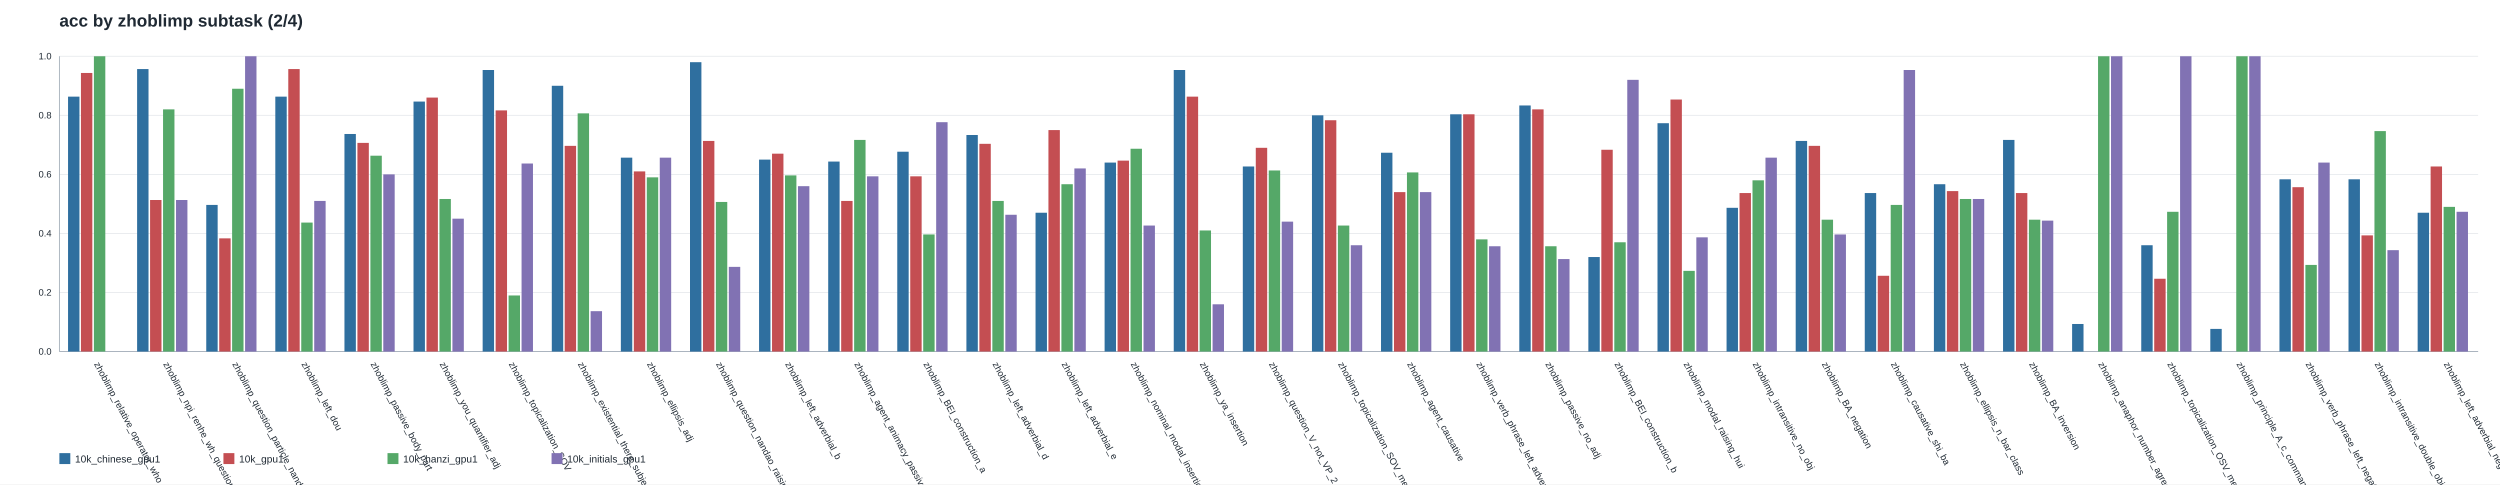
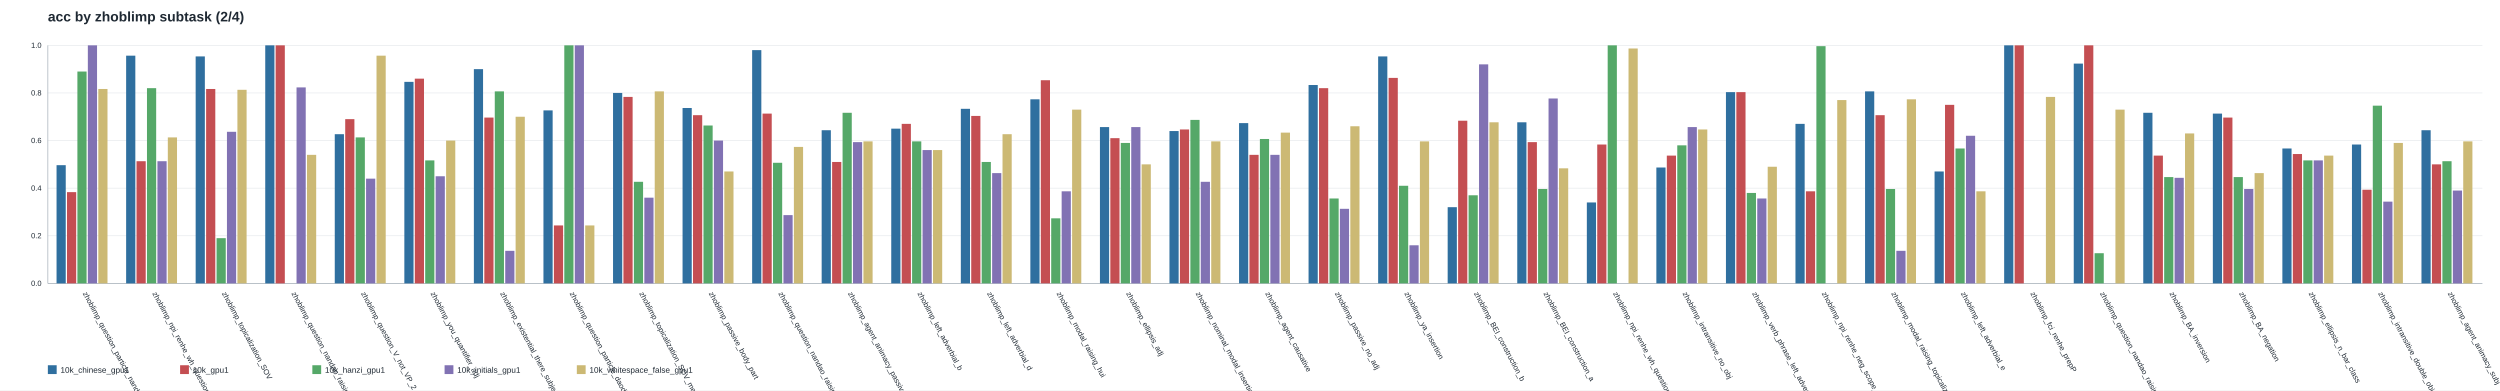
- <svg xmlns="http://www.w3.org/2000/svg" width="3200" height="620" viewBox="0 0 3200 620">
+ <svg xmlns="http://www.w3.org/2000/svg" width="3970" height="620" viewBox="0 0 3970 620">
  <style>text{font-family:Arial,sans-serif;fill:#1f2933}.axis{stroke:#9aa5b1;stroke-width:1}.grid{stroke:#e4e7eb;stroke-width:1}.label{font-size:12px}.title{font-size:22px;font-weight:700}.legend{font-size:13px}</style>
-   <rect width="3200" height="620" fill="#ffffff" />
+   <rect width="3970" height="620" fill="#ffffff" />
  <text x="76" y="34" class="title">acc by zhoblimp subtask (2/4)</text>
-   <line x1="76" y1="450.0" x2="3172" y2="450.0" class="grid" />
+   <line x1="76" y1="450.0" x2="3942" y2="450.0" class="grid" />
  <text x="66" y="454.0" text-anchor="end" class="label">0.0</text>
-   <line x1="76" y1="374.4" x2="3172" y2="374.4" class="grid" />
+   <line x1="76" y1="374.4" x2="3942" y2="374.4" class="grid" />
  <text x="66" y="378.4" text-anchor="end" class="label">0.2</text>
-   <line x1="76" y1="298.8" x2="3172" y2="298.8" class="grid" />
+   <line x1="76" y1="298.8" x2="3942" y2="298.8" class="grid" />
  <text x="66" y="302.8" text-anchor="end" class="label">0.4</text>
-   <line x1="76" y1="223.2" x2="3172" y2="223.2" class="grid" />
+   <line x1="76" y1="223.2" x2="3942" y2="223.2" class="grid" />
  <text x="66" y="227.2" text-anchor="end" class="label">0.6</text>
-   <line x1="76" y1="147.6" x2="3172" y2="147.6" class="grid" />
+   <line x1="76" y1="147.6" x2="3942" y2="147.6" class="grid" />
  <text x="66" y="151.6" text-anchor="end" class="label">0.8</text>
-   <line x1="76" y1="72.0" x2="3172" y2="72.0" class="grid" />
+   <line x1="76" y1="72.0" x2="3942" y2="72.0" class="grid" />
  <text x="66" y="76.0" text-anchor="end" class="label">1.0</text>
  <line x1="76" y1="72" x2="76" y2="450" class="axis" />
-   <line x1="76" y1="450" x2="3172" y2="450" class="axis" />
-   <rect x="87.1" y="123.7" width="14.6" height="326.3" fill="#2f6f9f" />
-   <rect x="103.6" y="93.4" width="14.6" height="356.6" fill="#c44e52" />
-   <rect x="120.2" y="72.0" width="14.6" height="378.0" fill="#55a868" />
-   <rect x="136.8" y="450.0" width="14.6" height="0.0" fill="#8172b3" />
-   <text x="120.2" y="466" transform="rotate(62 120.2 466)" class="label">zhoblimp_relative_operator_who</text>
-   <rect x="175.5" y="88.4" width="14.6" height="361.6" fill="#2f6f9f" />
-   <rect x="192.1" y="256.0" width="14.6" height="194.0" fill="#c44e52" />
-   <rect x="208.7" y="140.0" width="14.6" height="310.0" fill="#55a868" />
-   <rect x="225.3" y="256.0" width="14.6" height="194.0" fill="#8172b3" />
-   <text x="208.7" y="466" transform="rotate(62 208.7 466)" class="label">zhoblimp_npi_renhe_wh_question_su...</text>
-   <rect x="264.0" y="262.3" width="14.6" height="187.7" fill="#2f6f9f" />
-   <rect x="280.6" y="305.1" width="14.6" height="144.9" fill="#c44e52" />
-   <rect x="297.1" y="113.6" width="14.6" height="336.4" fill="#55a868" />
-   <rect x="313.7" y="72.0" width="14.6" height="378.0" fill="#8172b3" />
-   <text x="297.1" y="466" transform="rotate(62 297.1 466)" class="label">zhoblimp_question_particle_nandao</text>
-   <rect x="352.4" y="123.7" width="14.6" height="326.3" fill="#2f6f9f" />
-   <rect x="369.0" y="88.4" width="14.6" height="361.6" fill="#c44e52" />
-   <rect x="385.6" y="284.9" width="14.6" height="165.1" fill="#55a868" />
-   <rect x="402.2" y="257.2" width="14.6" height="192.8" fill="#8172b3" />
-   <text x="385.6" y="466" transform="rotate(62 385.6 466)" class="label">zhoblimp_left_dou</text>
-   <rect x="440.9" y="171.5" width="14.6" height="278.5" fill="#2f6f9f" />
-   <rect x="457.5" y="182.9" width="14.6" height="267.1" fill="#c44e52" />
-   <rect x="474.1" y="199.3" width="14.6" height="250.7" fill="#55a868" />
-   <rect x="490.6" y="223.2" width="14.6" height="226.8" fill="#8172b3" />
-   <text x="474.1" y="466" transform="rotate(62 474.1 466)" class="label">zhoblimp_passive_body_part</text>
-   <rect x="529.3" y="130.0" width="14.6" height="320.0" fill="#2f6f9f" />
-   <rect x="545.9" y="124.9" width="14.6" height="325.1" fill="#c44e52" />
-   <rect x="562.5" y="254.7" width="14.6" height="195.3" fill="#55a868" />
-   <rect x="579.1" y="279.9" width="14.6" height="170.1" fill="#8172b3" />
-   <text x="562.5" y="466" transform="rotate(62 562.5 466)" class="label">zhoblimp_you_quantifier_adj</text>
-   <rect x="617.8" y="89.6" width="14.6" height="360.4" fill="#2f6f9f" />
-   <rect x="634.4" y="141.3" width="14.6" height="308.7" fill="#c44e52" />
-   <rect x="651.0" y="378.2" width="14.6" height="71.8" fill="#55a868" />
-   <rect x="667.6" y="209.3" width="14.6" height="240.7" fill="#8172b3" />
-   <text x="651.0" y="466" transform="rotate(62 651.0 466)" class="label">zhoblimp_topicalization_SOV</text>
-   <rect x="706.3" y="109.8" width="14.6" height="340.2" fill="#2f6f9f" />
-   <rect x="722.8" y="186.7" width="14.6" height="263.3" fill="#c44e52" />
-   <rect x="739.4" y="145.1" width="14.6" height="304.9" fill="#55a868" />
-   <rect x="756.0" y="398.3" width="14.6" height="51.7" fill="#8172b3" />
-   <text x="739.4" y="466" transform="rotate(62 739.4 466)" class="label">zhoblimp_existential_there_subjec...</text>
-   <rect x="794.7" y="201.8" width="14.6" height="248.2" fill="#2f6f9f" />
-   <rect x="811.3" y="219.4" width="14.6" height="230.6" fill="#c44e52" />
-   <rect x="827.9" y="227.0" width="14.6" height="223.0" fill="#55a868" />
-   <rect x="844.5" y="201.8" width="14.6" height="248.2" fill="#8172b3" />
-   <text x="827.9" y="466" transform="rotate(62 827.9 466)" class="label">zhoblimp_ellipsis_adj</text>
-   <rect x="883.2" y="79.6" width="14.6" height="370.4" fill="#2f6f9f" />
-   <rect x="899.8" y="180.4" width="14.6" height="269.6" fill="#c44e52" />
-   <rect x="916.3" y="258.5" width="14.6" height="191.5" fill="#55a868" />
-   <rect x="932.9" y="341.6" width="14.6" height="108.4" fill="#8172b3" />
-   <text x="916.3" y="466" transform="rotate(62 916.3 466)" class="label">zhoblimp_question_nandao_raising_3</text>
-   <rect x="971.6" y="204.3" width="14.6" height="245.7" fill="#2f6f9f" />
-   <rect x="988.2" y="196.7" width="14.6" height="253.3" fill="#c44e52" />
-   <rect x="1004.8" y="224.5" width="14.6" height="225.5" fill="#55a868" />
-   <rect x="1021.4" y="238.3" width="14.6" height="211.7" fill="#8172b3" />
-   <text x="1004.8" y="466" transform="rotate(62 1004.8 466)" class="label">zhoblimp_left_adverbial_b</text>
-   <rect x="1060.1" y="206.8" width="14.6" height="243.2" fill="#2f6f9f" />
-   <rect x="1076.7" y="257.2" width="14.6" height="192.8" fill="#c44e52" />
-   <rect x="1093.3" y="179.1" width="14.6" height="270.9" fill="#55a868" />
-   <rect x="1109.8" y="225.7" width="14.6" height="224.3" fill="#8172b3" />
-   <text x="1093.3" y="466" transform="rotate(62 1093.3 466)" class="label">zhoblimp_agent_animacy_passive</text>
-   <rect x="1148.5" y="194.2" width="14.6" height="255.8" fill="#2f6f9f" />
-   <rect x="1165.1" y="225.7" width="14.6" height="224.3" fill="#c44e52" />
-   <rect x="1181.7" y="300.1" width="14.6" height="149.9" fill="#55a868" />
-   <rect x="1198.3" y="156.4" width="14.6" height="293.6" fill="#8172b3" />
-   <text x="1181.7" y="466" transform="rotate(62 1181.7 466)" class="label">zhoblimp_BEI_construction_a</text>
-   <rect x="1237.0" y="172.8" width="14.6" height="277.2" fill="#2f6f9f" />
-   <rect x="1253.6" y="184.1" width="14.6" height="265.9" fill="#c44e52" />
-   <rect x="1270.2" y="257.2" width="14.6" height="192.8" fill="#55a868" />
-   <rect x="1286.8" y="274.9" width="14.6" height="175.1" fill="#8172b3" />
-   <text x="1270.2" y="466" transform="rotate(62 1270.2 466)" class="label">zhoblimp_left_adverbial_d</text>
-   <rect x="1325.5" y="272.3" width="14.6" height="177.7" fill="#2f6f9f" />
-   <rect x="1342.0" y="166.5" width="14.6" height="283.5" fill="#c44e52" />
-   <rect x="1358.6" y="235.8" width="14.6" height="214.2" fill="#55a868" />
-   <rect x="1375.2" y="215.6" width="14.6" height="234.4" fill="#8172b3" />
-   <text x="1358.6" y="466" transform="rotate(62 1358.6 466)" class="label">zhoblimp_left_adverbial_e</text>
-   <rect x="1413.9" y="208.1" width="14.6" height="241.9" fill="#2f6f9f" />
-   <rect x="1430.5" y="205.6" width="14.6" height="244.4" fill="#c44e52" />
-   <rect x="1447.1" y="190.4" width="14.6" height="259.6" fill="#55a868" />
-   <rect x="1463.7" y="288.7" width="14.6" height="161.3" fill="#8172b3" />
-   <text x="1447.1" y="466" transform="rotate(62 1447.1 466)" class="label">zhoblimp_nominal_modal_insertion</text>
-   <rect x="1502.4" y="89.6" width="14.6" height="360.4" fill="#2f6f9f" />
-   <rect x="1519.0" y="123.7" width="14.6" height="326.3" fill="#c44e52" />
-   <rect x="1535.5" y="295.0" width="14.6" height="155.0" fill="#55a868" />
-   <rect x="1552.1" y="389.5" width="14.6" height="60.5" fill="#8172b3" />
-   <text x="1535.5" y="466" transform="rotate(62 1535.5 466)" class="label">zhoblimp_ya_insertion</text>
-   <rect x="1590.8" y="213.1" width="14.6" height="236.9" fill="#2f6f9f" />
-   <rect x="1607.4" y="189.2" width="14.6" height="260.8" fill="#c44e52" />
-   <rect x="1624.0" y="218.2" width="14.6" height="231.8" fill="#55a868" />
-   <rect x="1640.6" y="283.7" width="14.6" height="166.3" fill="#8172b3" />
-   <text x="1624.0" y="466" transform="rotate(62 1624.0 466)" class="label">zhoblimp_question_V_not_VP_2</text>
-   <rect x="1679.3" y="147.6" width="14.6" height="302.4" fill="#2f6f9f" />
-   <rect x="1695.9" y="153.9" width="14.6" height="296.1" fill="#c44e52" />
-   <rect x="1712.5" y="288.7" width="14.6" height="161.3" fill="#55a868" />
-   <rect x="1729.0" y="313.9" width="14.6" height="136.1" fill="#8172b3" />
-   <text x="1712.5" y="466" transform="rotate(62 1712.5 466)" class="label">zhoblimp_topicalization_SOV_mei</text>
-   <rect x="1767.7" y="195.5" width="14.6" height="254.5" fill="#2f6f9f" />
-   <rect x="1784.3" y="245.9" width="14.6" height="204.1" fill="#c44e52" />
-   <rect x="1800.9" y="220.7" width="14.6" height="229.3" fill="#55a868" />
-   <rect x="1817.5" y="245.9" width="14.6" height="204.1" fill="#8172b3" />
-   <text x="1800.9" y="466" transform="rotate(62 1800.9 466)" class="label">zhoblimp_agent_causative</text>
-   <rect x="1856.2" y="146.3" width="14.6" height="303.7" fill="#2f6f9f" />
-   <rect x="1872.8" y="146.3" width="14.6" height="303.7" fill="#c44e52" />
-   <rect x="1889.4" y="306.4" width="14.6" height="143.6" fill="#55a868" />
-   <rect x="1906.0" y="315.2" width="14.6" height="134.8" fill="#8172b3" />
-   <text x="1889.4" y="466" transform="rotate(62 1889.4 466)" class="label">zhoblimp_verb_phrase_left_adverbi...</text>
-   <rect x="1944.7" y="135.0" width="14.6" height="315.0" fill="#2f6f9f" />
-   <rect x="1961.2" y="140.0" width="14.6" height="310.0" fill="#c44e52" />
-   <rect x="1977.8" y="315.2" width="14.6" height="134.8" fill="#55a868" />
-   <rect x="1994.4" y="331.6" width="14.6" height="118.4" fill="#8172b3" />
-   <text x="1977.8" y="466" transform="rotate(62 1977.8 466)" class="label">zhoblimp_passive_no_adj</text>
-   <rect x="2033.1" y="329.0" width="14.6" height="121.0" fill="#2f6f9f" />
-   <rect x="2049.7" y="191.7" width="14.6" height="258.3" fill="#c44e52" />
-   <rect x="2066.3" y="310.1" width="14.6" height="139.9" fill="#55a868" />
-   <rect x="2082.9" y="102.2" width="14.6" height="347.8" fill="#8172b3" />
-   <text x="2066.3" y="466" transform="rotate(62 2066.3 466)" class="label">zhoblimp_BEI_construction_b</text>
-   <rect x="2121.6" y="157.7" width="14.6" height="292.3" fill="#2f6f9f" />
-   <rect x="2138.2" y="127.4" width="14.6" height="322.6" fill="#c44e52" />
-   <rect x="2154.7" y="346.7" width="14.6" height="103.3" fill="#55a868" />
-   <rect x="2171.3" y="303.8" width="14.6" height="146.2" fill="#8172b3" />
-   <text x="2154.7" y="466" transform="rotate(62 2154.7 466)" class="label">zhoblimp_modal_raising_hui</text>
-   <rect x="2210.0" y="266.0" width="14.6" height="184.0" fill="#2f6f9f" />
-   <rect x="2226.6" y="247.1" width="14.6" height="202.9" fill="#c44e52" />
-   <rect x="2243.2" y="230.8" width="14.6" height="219.2" fill="#55a868" />
-   <rect x="2259.8" y="201.8" width="14.6" height="248.2" fill="#8172b3" />
-   <text x="2243.2" y="466" transform="rotate(62 2243.2 466)" class="label">zhoblimp_intransitive_no_obj</text>
-   <rect x="2298.5" y="180.4" width="14.6" height="269.6" fill="#2f6f9f" />
-   <rect x="2315.1" y="186.7" width="14.6" height="263.3" fill="#c44e52" />
-   <rect x="2331.7" y="281.2" width="14.6" height="168.8" fill="#55a868" />
-   <rect x="2348.2" y="300.1" width="14.6" height="149.9" fill="#8172b3" />
-   <text x="2331.7" y="466" transform="rotate(62 2331.7 466)" class="label">zhoblimp_BA_negation</text>
-   <rect x="2386.9" y="247.1" width="14.6" height="202.9" fill="#2f6f9f" />
-   <rect x="2403.5" y="353.0" width="14.6" height="97.0" fill="#c44e52" />
-   <rect x="2420.1" y="262.3" width="14.6" height="187.7" fill="#55a868" />
-   <rect x="2436.7" y="89.6" width="14.6" height="360.4" fill="#8172b3" />
-   <text x="2420.1" y="466" transform="rotate(62 2420.1 466)" class="label">zhoblimp_causative_shi_ba</text>
-   <rect x="2475.4" y="235.8" width="14.6" height="214.2" fill="#2f6f9f" />
-   <rect x="2492.0" y="244.6" width="14.6" height="205.4" fill="#c44e52" />
-   <rect x="2508.6" y="254.7" width="14.6" height="195.3" fill="#55a868" />
-   <rect x="2525.2" y="254.7" width="14.6" height="195.3" fill="#8172b3" />
-   <text x="2508.6" y="466" transform="rotate(62 2508.6 466)" class="label">zhoblimp_ellipsis_n_bar_class</text>
-   <rect x="2563.9" y="179.1" width="14.6" height="270.9" fill="#2f6f9f" />
-   <rect x="2580.4" y="247.1" width="14.6" height="202.9" fill="#c44e52" />
-   <rect x="2597.0" y="281.2" width="14.6" height="168.8" fill="#55a868" />
-   <rect x="2613.6" y="282.4" width="14.6" height="167.6" fill="#8172b3" />
-   <text x="2597.0" y="466" transform="rotate(62 2597.0 466)" class="label">zhoblimp_BA_inversion</text>
-   <rect x="2652.3" y="414.7" width="14.6" height="35.3" fill="#2f6f9f" />
-   <rect x="2668.9" y="450.0" width="14.6" height="0.0" fill="#c44e52" />
-   <rect x="2685.5" y="72.0" width="14.6" height="378.0" fill="#55a868" />
-   <rect x="2702.1" y="72.0" width="14.6" height="378.0" fill="#8172b3" />
-   <text x="2685.5" y="466" transform="rotate(62 2685.5 466)" class="label">zhoblimp_anaphor_number_agreement</text>
-   <rect x="2740.8" y="313.9" width="14.6" height="136.1" fill="#2f6f9f" />
-   <rect x="2757.4" y="356.8" width="14.6" height="93.2" fill="#c44e52" />
-   <rect x="2773.9" y="271.1" width="14.6" height="178.9" fill="#55a868" />
-   <rect x="2790.5" y="72.0" width="14.6" height="378.0" fill="#8172b3" />
-   <text x="2773.9" y="466" transform="rotate(62 2773.9 466)" class="label">zhoblimp_topicalization_OSV_mei</text>
-   <rect x="2829.2" y="421.0" width="14.6" height="29.0" fill="#2f6f9f" />
-   <rect x="2845.8" y="450.0" width="14.6" height="0.0" fill="#c44e52" />
-   <rect x="2862.4" y="72.0" width="14.6" height="378.0" fill="#55a868" />
-   <rect x="2879.0" y="72.0" width="14.6" height="378.0" fill="#8172b3" />
-   <text x="2862.4" y="466" transform="rotate(62 2862.4 466)" class="label">zhoblimp_principle_A_c_command_nu...</text>
-   <rect x="2917.7" y="229.5" width="14.6" height="220.5" fill="#2f6f9f" />
-   <rect x="2934.3" y="239.6" width="14.6" height="210.4" fill="#c44e52" />
-   <rect x="2950.9" y="339.1" width="14.6" height="110.9" fill="#55a868" />
-   <rect x="2967.4" y="208.1" width="14.6" height="241.9" fill="#8172b3" />
-   <text x="2950.9" y="466" transform="rotate(62 2950.9 466)" class="label">zhoblimp_verb_phrase_left_negation</text>
-   <rect x="3006.1" y="229.5" width="14.6" height="220.5" fill="#2f6f9f" />
-   <rect x="3022.7" y="301.3" width="14.6" height="148.7" fill="#c44e52" />
-   <rect x="3039.3" y="167.8" width="14.6" height="282.2" fill="#55a868" />
-   <rect x="3055.9" y="320.2" width="14.6" height="129.8" fill="#8172b3" />
-   <text x="3039.3" y="466" transform="rotate(62 3039.3 466)" class="label">zhoblimp_intransitive_double_obj</text>
-   <rect x="3094.6" y="272.3" width="14.6" height="177.7" fill="#2f6f9f" />
-   <rect x="3111.2" y="213.1" width="14.6" height="236.9" fill="#c44e52" />
-   <rect x="3127.8" y="264.8" width="14.6" height="185.2" fill="#55a868" />
-   <rect x="3144.4" y="271.1" width="14.6" height="178.9" fill="#8172b3" />
-   <text x="3127.8" y="466" transform="rotate(62 3127.8 466)" class="label">zhoblimp_left_adverbial_negation</text>
+   <line x1="76" y1="450" x2="3942" y2="450" class="axis" />
+   <rect x="89.8" y="262.3" width="14.6" height="187.7" fill="#2f6f9f" />
+   <rect x="106.4" y="305.1" width="14.6" height="144.9" fill="#c44e52" />
+   <rect x="122.9" y="113.6" width="14.6" height="336.4" fill="#55a868" />
+   <rect x="139.5" y="72.0" width="14.6" height="378.0" fill="#8172b3" />
+   <rect x="156.1" y="141.3" width="14.6" height="308.7" fill="#ccb974" />
+   <text x="131.2" y="466" transform="rotate(62 131.2 466)" class="label">zhoblimp_question_particle_nandao</text>
+   <rect x="200.3" y="88.4" width="14.6" height="361.6" fill="#2f6f9f" />
+   <rect x="216.8" y="256.0" width="14.6" height="194.0" fill="#c44e52" />
+   <rect x="233.4" y="140.0" width="14.6" height="310.0" fill="#55a868" />
+   <rect x="250.0" y="256.0" width="14.6" height="194.0" fill="#8172b3" />
+   <rect x="266.5" y="218.2" width="14.6" height="231.8" fill="#ccb974" />
+   <text x="241.7" y="466" transform="rotate(62 241.7 466)" class="label">zhoblimp_npi_renhe_wh_question_su...</text>
+   <rect x="310.7" y="89.6" width="14.6" height="360.4" fill="#2f6f9f" />
+   <rect x="327.3" y="141.3" width="14.6" height="308.7" fill="#c44e52" />
+   <rect x="343.9" y="378.2" width="14.6" height="71.8" fill="#55a868" />
+   <rect x="360.4" y="209.3" width="14.6" height="240.7" fill="#8172b3" />
+   <rect x="377.0" y="142.6" width="14.6" height="307.4" fill="#ccb974" />
+   <text x="352.1" y="466" transform="rotate(62 352.1 466)" class="label">zhoblimp_topicalization_SOV</text>
+   <rect x="421.2" y="72.0" width="14.6" height="378.0" fill="#2f6f9f" />
+   <rect x="437.7" y="72.0" width="14.6" height="378.0" fill="#c44e52" />
+   <rect x="454.3" y="450.0" width="14.6" height="0.0" fill="#55a868" />
+   <rect x="470.9" y="138.8" width="14.6" height="311.2" fill="#8172b3" />
+   <rect x="487.5" y="245.9" width="14.6" height="204.1" fill="#ccb974" />
+   <text x="462.6" y="466" transform="rotate(62 462.6 466)" class="label">zhoblimp_question_nandao_raising_...</text>
+   <rect x="531.6" y="213.1" width="14.6" height="236.9" fill="#2f6f9f" />
+   <rect x="548.2" y="189.2" width="14.6" height="260.8" fill="#c44e52" />
+   <rect x="564.8" y="218.2" width="14.6" height="231.8" fill="#55a868" />
+   <rect x="581.3" y="283.7" width="14.6" height="166.3" fill="#8172b3" />
+   <rect x="597.9" y="88.4" width="14.6" height="361.6" fill="#ccb974" />
+   <text x="573.1" y="466" transform="rotate(62 573.1 466)" class="label">zhoblimp_question_V_not_VP_2</text>
+   <rect x="642.1" y="130.0" width="14.6" height="320.0" fill="#2f6f9f" />
+   <rect x="658.7" y="124.9" width="14.6" height="325.1" fill="#c44e52" />
+   <rect x="675.2" y="254.7" width="14.6" height="195.3" fill="#55a868" />
+   <rect x="691.8" y="279.9" width="14.6" height="170.1" fill="#8172b3" />
+   <rect x="708.4" y="223.2" width="14.6" height="226.8" fill="#ccb974" />
+   <text x="683.5" y="466" transform="rotate(62 683.5 466)" class="label">zhoblimp_you_quantifier_adj</text>
+   <rect x="752.5" y="109.8" width="14.6" height="340.2" fill="#2f6f9f" />
+   <rect x="769.1" y="186.7" width="14.6" height="263.3" fill="#c44e52" />
+   <rect x="785.7" y="145.1" width="14.6" height="304.9" fill="#55a868" />
+   <rect x="802.3" y="398.3" width="14.6" height="51.7" fill="#8172b3" />
+   <rect x="818.8" y="185.4" width="14.6" height="264.6" fill="#ccb974" />
+   <text x="794.0" y="466" transform="rotate(62 794.0 466)" class="label">zhoblimp_existential_there_subjec...</text>
+   <rect x="863.0" y="175.3" width="14.6" height="274.7" fill="#2f6f9f" />
+   <rect x="879.6" y="358.0" width="14.6" height="92.0" fill="#c44e52" />
+   <rect x="896.1" y="72.0" width="14.6" height="378.0" fill="#55a868" />
+   <rect x="912.7" y="72.0" width="14.6" height="378.0" fill="#8172b3" />
+   <rect x="929.3" y="358.0" width="14.6" height="92.0" fill="#ccb974" />
+   <text x="904.4" y="466" transform="rotate(62 904.4 466)" class="label">zhoblimp_question_particle_daodi_...</text>
+   <rect x="973.5" y="147.6" width="14.6" height="302.4" fill="#2f6f9f" />
+   <rect x="990.0" y="153.9" width="14.6" height="296.1" fill="#c44e52" />
+   <rect x="1006.6" y="288.7" width="14.6" height="161.3" fill="#55a868" />
+   <rect x="1023.2" y="313.9" width="14.6" height="136.1" fill="#8172b3" />
+   <rect x="1039.7" y="145.1" width="14.6" height="304.9" fill="#ccb974" />
+   <text x="1014.9" y="466" transform="rotate(62 1014.9 466)" class="label">zhoblimp_topicalization_SOV_mei</text>
+   <rect x="1083.9" y="171.5" width="14.6" height="278.5" fill="#2f6f9f" />
+   <rect x="1100.5" y="182.9" width="14.6" height="267.1" fill="#c44e52" />
+   <rect x="1117.1" y="199.3" width="14.6" height="250.7" fill="#55a868" />
+   <rect x="1133.6" y="223.2" width="14.6" height="226.8" fill="#8172b3" />
+   <rect x="1150.2" y="272.3" width="14.6" height="177.7" fill="#ccb974" />
+   <text x="1125.3" y="466" transform="rotate(62 1125.3 466)" class="label">zhoblimp_passive_body_part</text>
+   <rect x="1194.4" y="79.6" width="14.6" height="370.4" fill="#2f6f9f" />
+   <rect x="1210.9" y="180.4" width="14.6" height="269.6" fill="#c44e52" />
+   <rect x="1227.5" y="258.5" width="14.6" height="191.5" fill="#55a868" />
+   <rect x="1244.1" y="341.6" width="14.6" height="108.4" fill="#8172b3" />
+   <rect x="1260.7" y="233.3" width="14.6" height="216.7" fill="#ccb974" />
+   <text x="1235.8" y="466" transform="rotate(62 1235.8 466)" class="label">zhoblimp_question_nandao_raising_3</text>
+   <rect x="1304.8" y="206.8" width="14.6" height="243.2" fill="#2f6f9f" />
+   <rect x="1321.4" y="257.2" width="14.6" height="192.8" fill="#c44e52" />
+   <rect x="1338.0" y="179.1" width="14.6" height="270.9" fill="#55a868" />
+   <rect x="1354.5" y="225.7" width="14.6" height="224.3" fill="#8172b3" />
+   <rect x="1371.1" y="224.5" width="14.6" height="225.5" fill="#ccb974" />
+   <text x="1346.3" y="466" transform="rotate(62 1346.3 466)" class="label">zhoblimp_agent_animacy_passive</text>
+   <rect x="1415.3" y="204.3" width="14.6" height="245.7" fill="#2f6f9f" />
+   <rect x="1431.9" y="196.7" width="14.6" height="253.3" fill="#c44e52" />
+   <rect x="1448.4" y="224.5" width="14.6" height="225.5" fill="#55a868" />
+   <rect x="1465.0" y="238.3" width="14.6" height="211.7" fill="#8172b3" />
+   <rect x="1481.6" y="238.3" width="14.6" height="211.7" fill="#ccb974" />
+   <text x="1456.7" y="466" transform="rotate(62 1456.7 466)" class="label">zhoblimp_left_adverbial_b</text>
+   <rect x="1525.8" y="172.8" width="14.6" height="277.2" fill="#2f6f9f" />
+   <rect x="1542.3" y="184.1" width="14.6" height="265.9" fill="#c44e52" />
+   <rect x="1558.9" y="257.2" width="14.6" height="192.8" fill="#55a868" />
+   <rect x="1575.5" y="274.9" width="14.6" height="175.1" fill="#8172b3" />
+   <rect x="1592.0" y="213.1" width="14.6" height="236.9" fill="#ccb974" />
+   <text x="1567.2" y="466" transform="rotate(62 1567.2 466)" class="label">zhoblimp_left_adverbial_d</text>
+   <rect x="1636.2" y="157.7" width="14.6" height="292.3" fill="#2f6f9f" />
+   <rect x="1652.8" y="127.4" width="14.6" height="322.6" fill="#c44e52" />
+   <rect x="1669.3" y="346.7" width="14.6" height="103.3" fill="#55a868" />
+   <rect x="1685.9" y="303.8" width="14.6" height="146.2" fill="#8172b3" />
+   <rect x="1702.5" y="174.1" width="14.6" height="275.9" fill="#ccb974" />
+   <text x="1677.6" y="466" transform="rotate(62 1677.6 466)" class="label">zhoblimp_modal_raising_hui</text>
+   <rect x="1746.7" y="201.8" width="14.6" height="248.2" fill="#2f6f9f" />
+   <rect x="1763.2" y="219.4" width="14.6" height="230.6" fill="#c44e52" />
+   <rect x="1779.8" y="227.0" width="14.6" height="223.0" fill="#55a868" />
+   <rect x="1796.4" y="201.8" width="14.6" height="248.2" fill="#8172b3" />
+   <rect x="1812.9" y="261.0" width="14.6" height="189.0" fill="#ccb974" />
+   <text x="1788.1" y="466" transform="rotate(62 1788.1 466)" class="label">zhoblimp_ellipsis_adj</text>
+   <rect x="1857.1" y="208.1" width="14.6" height="241.9" fill="#2f6f9f" />
+   <rect x="1873.7" y="205.6" width="14.6" height="244.4" fill="#c44e52" />
+   <rect x="1890.3" y="190.4" width="14.6" height="259.6" fill="#55a868" />
+   <rect x="1906.8" y="288.7" width="14.6" height="161.3" fill="#8172b3" />
+   <rect x="1923.4" y="224.5" width="14.6" height="225.5" fill="#ccb974" />
+   <text x="1898.5" y="466" transform="rotate(62 1898.5 466)" class="label">zhoblimp_nominal_modal_insertion</text>
+   <rect x="1967.6" y="195.5" width="14.6" height="254.5" fill="#2f6f9f" />
+   <rect x="1984.1" y="245.9" width="14.6" height="204.1" fill="#c44e52" />
+   <rect x="2000.7" y="220.7" width="14.6" height="229.3" fill="#55a868" />
+   <rect x="2017.3" y="245.9" width="14.6" height="204.1" fill="#8172b3" />
+   <rect x="2033.9" y="210.6" width="14.6" height="239.4" fill="#ccb974" />
+   <text x="2009.0" y="466" transform="rotate(62 2009.0 466)" class="label">zhoblimp_agent_causative</text>
+   <rect x="2078.0" y="135.0" width="14.6" height="315.0" fill="#2f6f9f" />
+   <rect x="2094.6" y="140.0" width="14.6" height="310.0" fill="#c44e52" />
+   <rect x="2111.2" y="315.2" width="14.6" height="134.8" fill="#55a868" />
+   <rect x="2127.7" y="331.6" width="14.6" height="118.4" fill="#8172b3" />
+   <rect x="2144.3" y="200.5" width="14.6" height="249.5" fill="#ccb974" />
+   <text x="2119.5" y="466" transform="rotate(62 2119.5 466)" class="label">zhoblimp_passive_no_adj</text>
+   <rect x="2188.5" y="89.6" width="14.6" height="360.4" fill="#2f6f9f" />
+   <rect x="2205.1" y="123.7" width="14.6" height="326.3" fill="#c44e52" />
+   <rect x="2221.6" y="295.0" width="14.6" height="155.0" fill="#55a868" />
+   <rect x="2238.2" y="389.5" width="14.6" height="60.5" fill="#8172b3" />
+   <rect x="2254.8" y="224.5" width="14.6" height="225.5" fill="#ccb974" />
+   <text x="2229.9" y="466" transform="rotate(62 2229.9 466)" class="label">zhoblimp_ya_insertion</text>
+   <rect x="2298.9" y="329.0" width="14.6" height="121.0" fill="#2f6f9f" />
+   <rect x="2315.5" y="191.7" width="14.6" height="258.3" fill="#c44e52" />
+   <rect x="2332.1" y="310.1" width="14.6" height="139.9" fill="#55a868" />
+   <rect x="2348.7" y="102.2" width="14.6" height="347.8" fill="#8172b3" />
+   <rect x="2365.2" y="194.2" width="14.6" height="255.8" fill="#ccb974" />
+   <text x="2340.4" y="466" transform="rotate(62 2340.4 466)" class="label">zhoblimp_BEI_construction_b</text>
+   <rect x="2409.4" y="194.2" width="14.6" height="255.8" fill="#2f6f9f" />
+   <rect x="2426.0" y="225.7" width="14.6" height="224.3" fill="#c44e52" />
+   <rect x="2442.5" y="300.1" width="14.6" height="149.9" fill="#55a868" />
+   <rect x="2459.1" y="156.4" width="14.6" height="293.6" fill="#8172b3" />
+   <rect x="2475.7" y="267.3" width="14.6" height="182.7" fill="#ccb974" />
+   <text x="2450.8" y="466" transform="rotate(62 2450.8 466)" class="label">zhoblimp_BEI_construction_a</text>
+   <rect x="2519.9" y="321.5" width="14.6" height="128.5" fill="#2f6f9f" />
+   <rect x="2536.4" y="229.5" width="14.6" height="220.5" fill="#c44e52" />
+   <rect x="2553.0" y="72.0" width="14.6" height="378.0" fill="#55a868" />
+   <rect x="2569.6" y="450.0" width="14.6" height="0.0" fill="#8172b3" />
+   <rect x="2586.1" y="77.0" width="14.6" height="373.0" fill="#ccb974" />
+   <text x="2561.3" y="466" transform="rotate(62 2561.3 466)" class="label">zhoblimp_npi_renhe_wh_question_obj</text>
+   <rect x="2630.3" y="266.0" width="14.6" height="184.0" fill="#2f6f9f" />
+   <rect x="2646.9" y="247.1" width="14.6" height="202.9" fill="#c44e52" />
+   <rect x="2663.5" y="230.8" width="14.6" height="219.2" fill="#55a868" />
+   <rect x="2680.0" y="201.8" width="14.6" height="248.2" fill="#8172b3" />
+   <rect x="2696.6" y="205.6" width="14.6" height="244.4" fill="#ccb974" />
+   <text x="2671.7" y="466" transform="rotate(62 2671.7 466)" class="label">zhoblimp_intransitive_no_obj</text>
+   <rect x="2740.8" y="146.3" width="14.6" height="303.7" fill="#2f6f9f" />
+   <rect x="2757.3" y="146.3" width="14.6" height="303.7" fill="#c44e52" />
+   <rect x="2773.9" y="306.4" width="14.6" height="143.6" fill="#55a868" />
+   <rect x="2790.5" y="315.2" width="14.6" height="134.8" fill="#8172b3" />
+   <rect x="2807.1" y="264.8" width="14.6" height="185.2" fill="#ccb974" />
+   <text x="2782.2" y="466" transform="rotate(62 2782.2 466)" class="label">zhoblimp_verb_phrase_left_adverbi...</text>
+   <rect x="2851.2" y="196.7" width="14.6" height="253.3" fill="#2f6f9f" />
+   <rect x="2867.8" y="303.8" width="14.6" height="146.2" fill="#c44e52" />
+   <rect x="2884.4" y="73.3" width="14.6" height="376.7" fill="#55a868" />
+   <rect x="2900.9" y="450.0" width="14.6" height="0.0" fill="#8172b3" />
+   <rect x="2917.5" y="158.9" width="14.6" height="291.1" fill="#ccb974" />
+   <text x="2892.7" y="466" transform="rotate(62 2892.7 466)" class="label">zhoblimp_npi_renhe_neg_scope_subj</text>
+   <rect x="2961.7" y="145.1" width="14.6" height="304.9" fill="#2f6f9f" />
+   <rect x="2978.3" y="182.9" width="14.6" height="267.1" fill="#c44e52" />
+   <rect x="2994.8" y="300.1" width="14.6" height="149.9" fill="#55a868" />
+   <rect x="3011.4" y="398.3" width="14.6" height="51.7" fill="#8172b3" />
+   <rect x="3028.0" y="157.7" width="14.6" height="292.3" fill="#ccb974" />
+   <text x="3003.1" y="466" transform="rotate(62 3003.1 466)" class="label">zhoblimp_modal_raising_topicaliza...</text>
+   <rect x="3072.1" y="272.3" width="14.6" height="177.7" fill="#2f6f9f" />
+   <rect x="3088.7" y="166.5" width="14.6" height="283.5" fill="#c44e52" />
+   <rect x="3105.3" y="235.8" width="14.6" height="214.2" fill="#55a868" />
+   <rect x="3121.9" y="215.6" width="14.6" height="234.4" fill="#8172b3" />
+   <rect x="3138.4" y="303.8" width="14.6" height="146.2" fill="#ccb974" />
+   <text x="3113.6" y="466" transform="rotate(62 3113.6 466)" class="label">zhoblimp_left_adverbial_e</text>
+   <rect x="3182.6" y="72.0" width="14.6" height="378.0" fill="#2f6f9f" />
+   <rect x="3199.2" y="72.0" width="14.6" height="378.0" fill="#c44e52" />
+   <rect x="3215.7" y="450.0" width="14.6" height="0.0" fill="#55a868" />
+   <rect x="3232.3" y="450.0" width="14.6" height="0.0" fill="#8172b3" />
+   <rect x="3248.9" y="153.9" width="14.6" height="296.1" fill="#ccb974" />
+   <text x="3224.0" y="466" transform="rotate(62 3224.0 466)" class="label">zhoblimp_fci_renhe_prepP</text>
+   <rect x="3293.1" y="101.0" width="14.6" height="349.0" fill="#2f6f9f" />
+   <rect x="3309.6" y="72.0" width="14.6" height="378.0" fill="#c44e52" />
+   <rect x="3326.2" y="402.1" width="14.6" height="47.9" fill="#55a868" />
+   <rect x="3342.8" y="450.0" width="14.6" height="0.0" fill="#8172b3" />
+   <rect x="3359.3" y="174.1" width="14.6" height="275.9" fill="#ccb974" />
+   <text x="3334.5" y="466" transform="rotate(62 3334.5 466)" class="label">zhoblimp_question_nandao_raising_2</text>
+   <rect x="3403.5" y="179.1" width="14.6" height="270.9" fill="#2f6f9f" />
+   <rect x="3420.1" y="247.1" width="14.6" height="202.9" fill="#c44e52" />
+   <rect x="3436.7" y="281.2" width="14.6" height="168.8" fill="#55a868" />
+   <rect x="3453.2" y="282.4" width="14.6" height="167.6" fill="#8172b3" />
+   <rect x="3469.8" y="211.9" width="14.6" height="238.1" fill="#ccb974" />
+   <text x="3444.9" y="466" transform="rotate(62 3444.9 466)" class="label">zhoblimp_BA_inversion</text>
+   <rect x="3514.0" y="180.4" width="14.6" height="269.6" fill="#2f6f9f" />
+   <rect x="3530.5" y="186.7" width="14.6" height="263.3" fill="#c44e52" />
+   <rect x="3547.1" y="281.2" width="14.6" height="168.8" fill="#55a868" />
+   <rect x="3563.7" y="300.1" width="14.6" height="149.9" fill="#8172b3" />
+   <rect x="3580.3" y="274.9" width="14.6" height="175.1" fill="#ccb974" />
+   <text x="3555.4" y="466" transform="rotate(62 3555.4 466)" class="label">zhoblimp_BA_negation</text>
+   <rect x="3624.4" y="235.8" width="14.6" height="214.2" fill="#2f6f9f" />
+   <rect x="3641.0" y="244.6" width="14.6" height="205.4" fill="#c44e52" />
+   <rect x="3657.6" y="254.7" width="14.6" height="195.3" fill="#55a868" />
+   <rect x="3674.1" y="254.7" width="14.6" height="195.3" fill="#8172b3" />
+   <rect x="3690.7" y="247.1" width="14.6" height="202.9" fill="#ccb974" />
+   <text x="3665.9" y="466" transform="rotate(62 3665.9 466)" class="label">zhoblimp_ellipsis_n_bar_class</text>
+   <rect x="3734.9" y="229.5" width="14.6" height="220.5" fill="#2f6f9f" />
+   <rect x="3751.5" y="301.3" width="14.6" height="148.7" fill="#c44e52" />
+   <rect x="3768.0" y="167.8" width="14.6" height="282.2" fill="#55a868" />
+   <rect x="3784.6" y="320.2" width="14.6" height="129.8" fill="#8172b3" />
+   <rect x="3801.2" y="227.0" width="14.6" height="223.0" fill="#ccb974" />
+   <text x="3776.3" y="466" transform="rotate(62 3776.3 466)" class="label">zhoblimp_intransitive_double_obj</text>
+   <rect x="3845.3" y="206.8" width="14.6" height="243.2" fill="#2f6f9f" />
+   <rect x="3861.9" y="261.0" width="14.6" height="189.0" fill="#c44e52" />
+   <rect x="3878.5" y="256.0" width="14.6" height="194.0" fill="#55a868" />
+   <rect x="3895.1" y="302.6" width="14.6" height="147.4" fill="#8172b3" />
+   <rect x="3911.6" y="224.5" width="14.6" height="225.5" fill="#ccb974" />
+   <text x="3886.8" y="466" transform="rotate(62 3886.8 466)" class="label">zhoblimp_agent_animacy_subj</text>
  <rect x="76" y="580" width="14" height="14" fill="#2f6f9f" />
  <text x="96" y="592" class="legend">10k_chinese_gpu1</text>
  <rect x="286" y="580" width="14" height="14" fill="#c44e52" />
  <text x="306" y="592" class="legend">10k_gpu1</text>
  <rect x="496" y="580" width="14" height="14" fill="#55a868" />
  <text x="516" y="592" class="legend">10k_hanzi_gpu1</text>
  <rect x="706" y="580" width="14" height="14" fill="#8172b3" />
  <text x="726" y="592" class="legend">10k_initials_gpu1</text>
+   <rect x="916" y="580" width="14" height="14" fill="#ccb974" />
+   <text x="936" y="592" class="legend">10k_whitespace_false_gpu1</text>
</svg>
